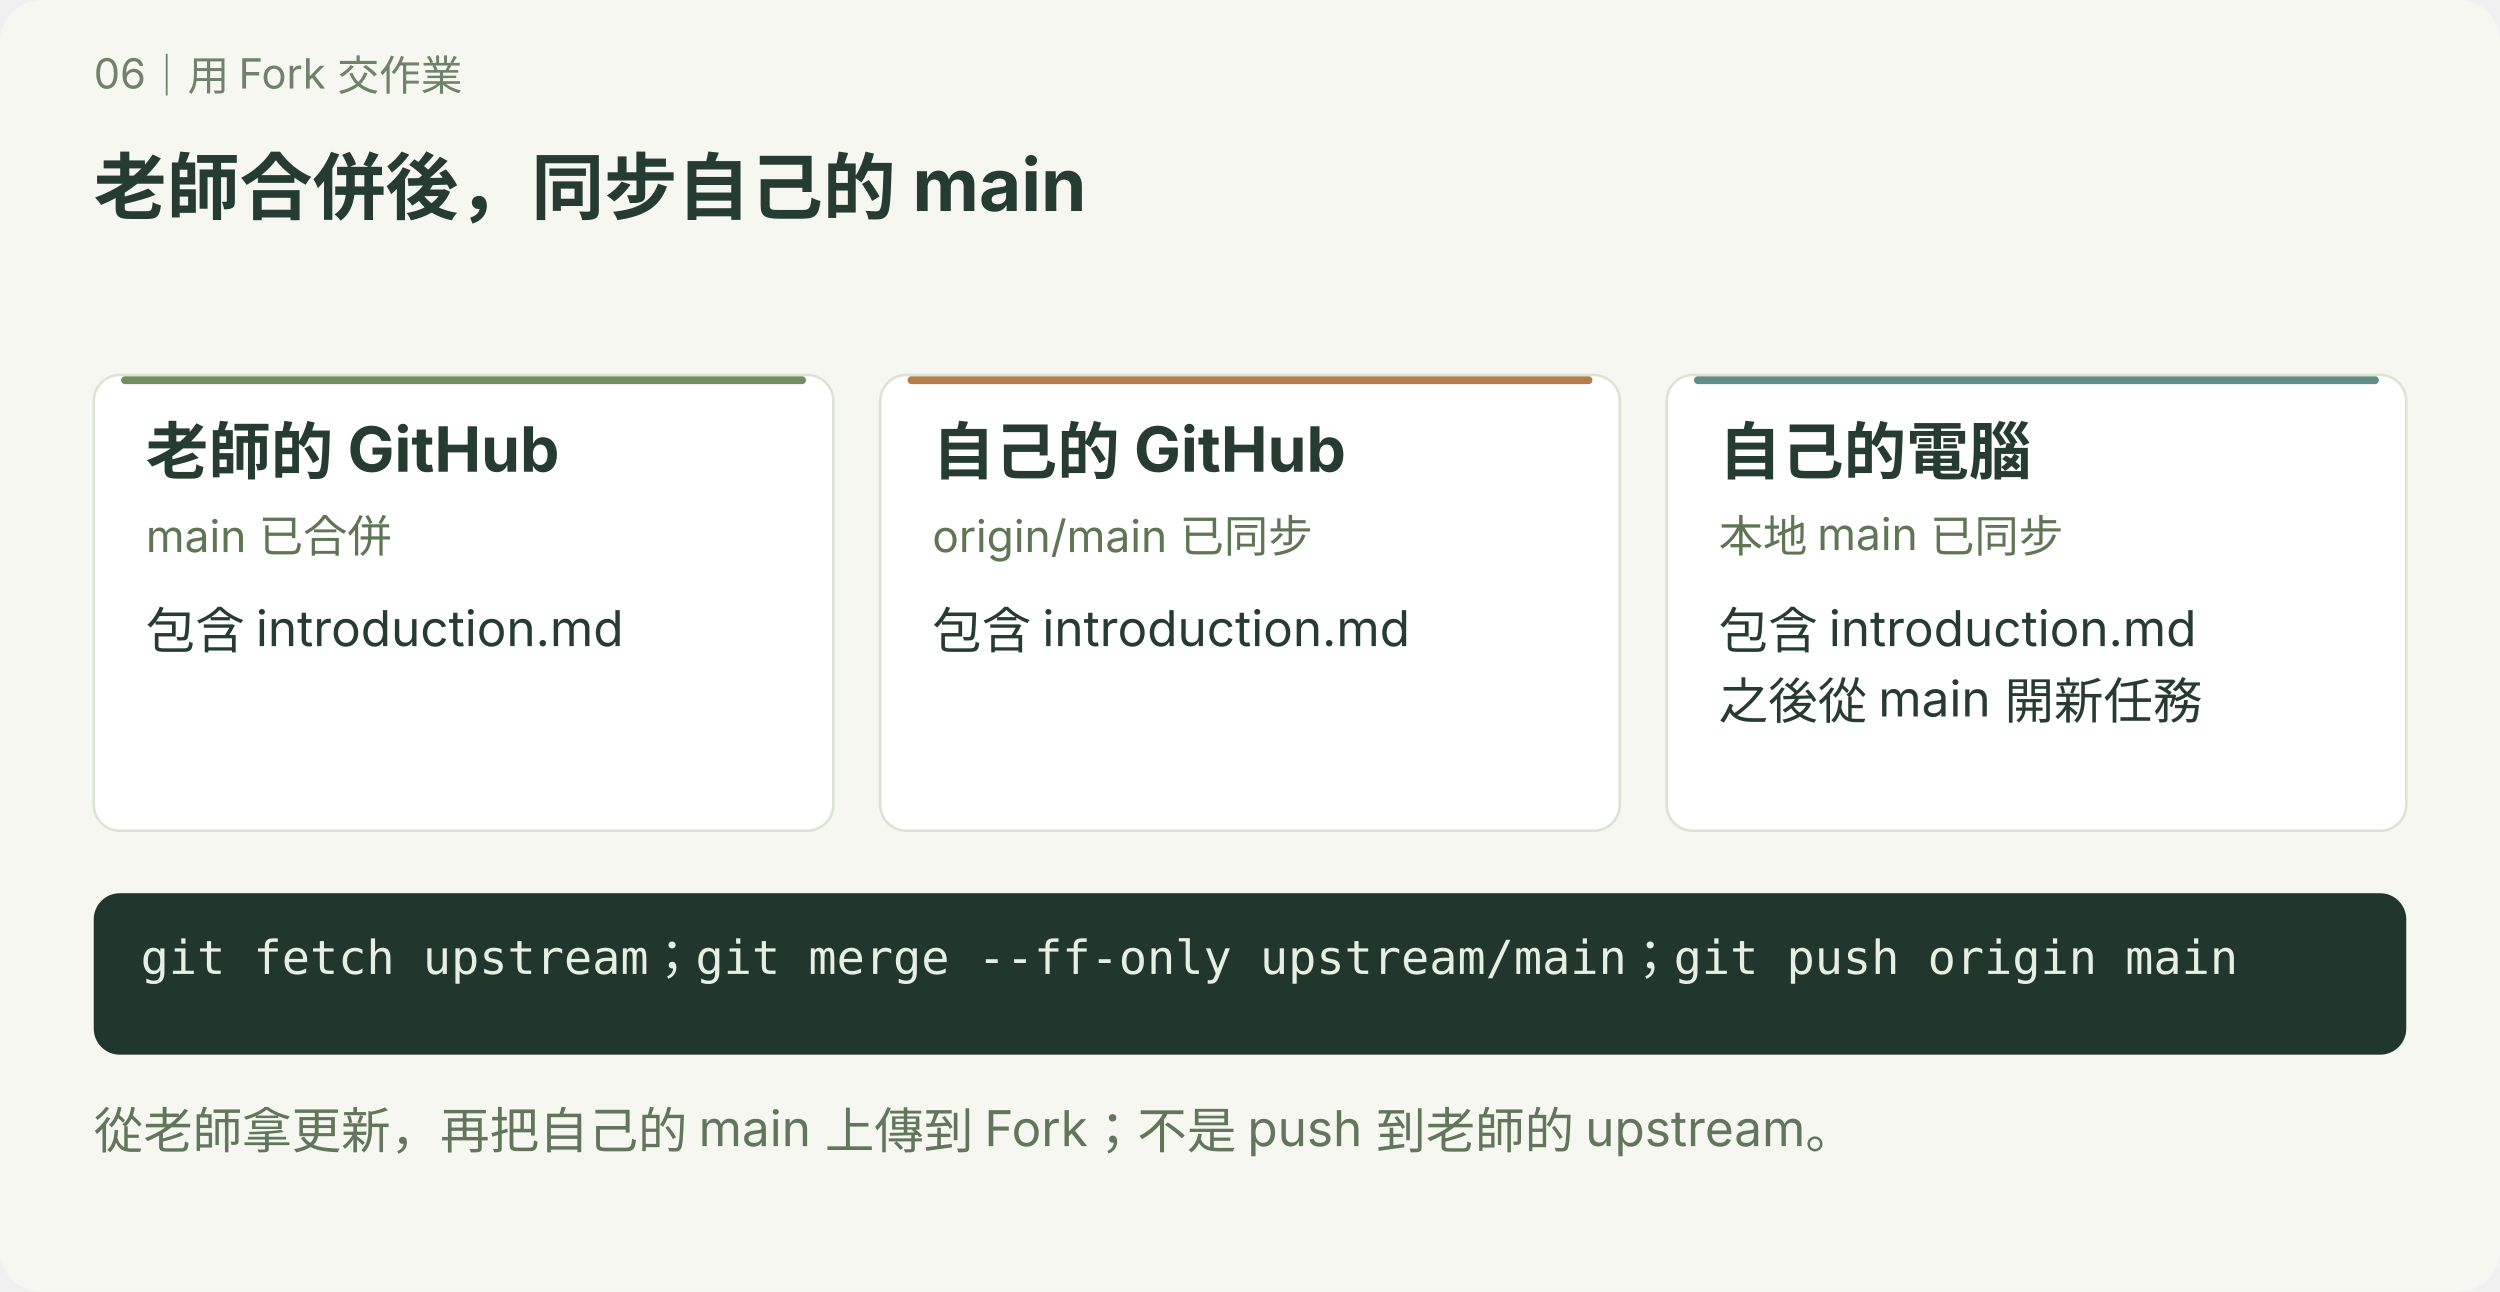
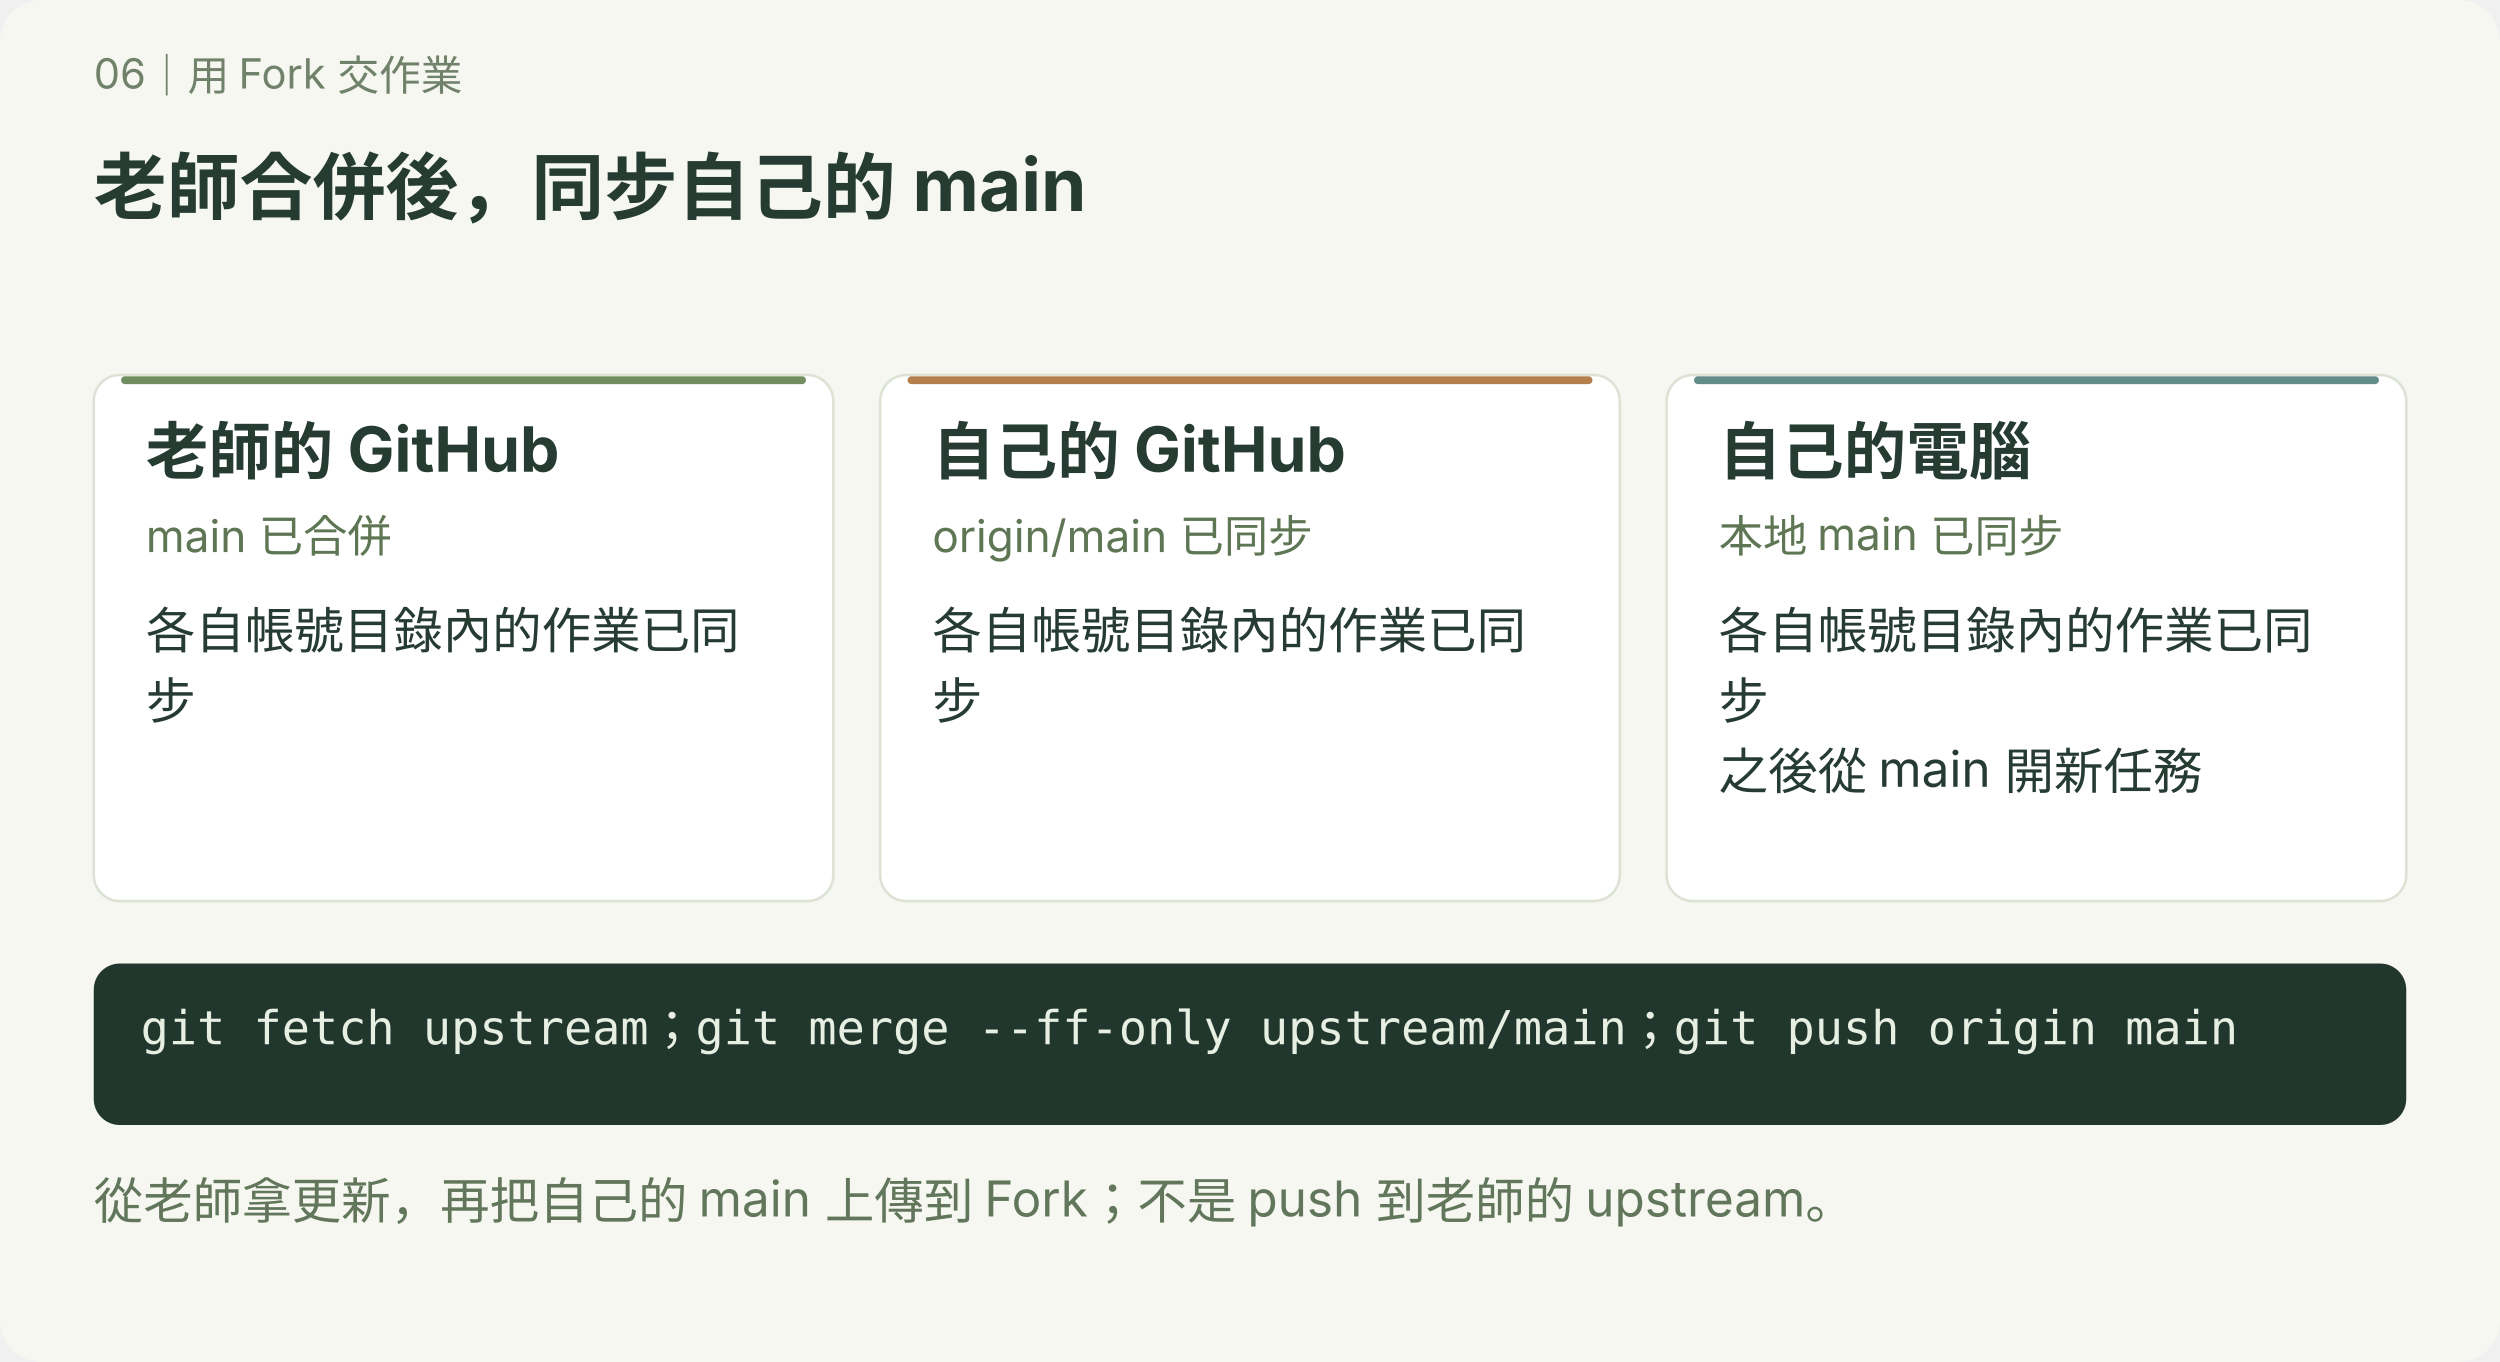
- <svg xmlns="http://www.w3.org/2000/svg" viewBox="0 0 960 496" width="960" height="496" role="img" aria-labelledby="diagram-title diagram-desc">
+ <svg xmlns="http://www.w3.org/2000/svg" viewBox="0 0 960 523" width="960" height="523" role="img" aria-labelledby="diagram-title diagram-desc">
  <style>text{font-family:system-ui,-apple-system,"Noto Sans TC","Microsoft JhengHei",sans-serif;fill:#263c32}.eyebrow{font-size:16px;fill:#71826b}.heading{font-size:28px;font-weight:650}.card-title{font-size:24px;font-weight:650}.tag{font-size:17px;fill:#5e7653}.body{font-size:19px}.command{font-size:18px;fill:#e7eee2;font-family:ui-monospace,SFMono-Regular,Consolas,monospace}.note{font-size:19px;fill:#61765a}.ref{font-size:16px;fill:#526c47}.commit{font-size:17px;font-weight:650}</style>
-   <rect width="960" height="496" rx="16" fill="#f5f7f0" />
+   <rect width="960" height="523" rx="16" fill="#f5f7f0" />
  <text x="36" y="34" class="eyebrow">
    <tspan x="36" dy="0">06｜用 Fork 交作業</tspan>
  </text>
  <text x="36" y="82" class="heading">
    <tspan x="36" dy="0">老師合併後，同步自己的 main</tspan>
  </text>
-   <rect x="36" y="144" width="284" height="175" rx="10" fill="#ffffff" stroke="#dce3d4" />
+   <rect x="36" y="144" width="284" height="202" rx="10" fill="#ffffff" stroke="#dce3d4" />
  <path d="M 48 146 H 308" stroke="#728d60" stroke-width="3" stroke-linecap="round" />
  <text x="56" y="182" class="card-title">
    <tspan x="56" dy="0">老師的 GitHub</tspan>
  </text>
  <text x="56" y="212" class="tag">
    <tspan x="56" dy="0">main 已合併</tspan>
  </text>
  <text x="56" y="249" class="body">
-     <tspan x="56" dy="0">包含 introduction.md</tspan>
+     <tspan x="56" dy="0">各自帳號目錄內的作業已同</tspan>
+     <tspan x="56" dy="27">步</tspan>
  </text>
-   <rect x="338" y="144" width="284" height="175" rx="10" fill="#ffffff" stroke="#dce3d4" />
+   <rect x="338" y="144" width="284" height="202" rx="10" fill="#ffffff" stroke="#dce3d4" />
  <path d="M 350 146 H 610" stroke="#b57e4d" stroke-width="3" stroke-linecap="round" />
  <text x="358" y="182" class="card-title">
    <tspan x="358" dy="0">自己的 GitHub</tspan>
  </text>
  <text x="358" y="212" class="tag">
    <tspan x="358" dy="0">origin/main 已同步</tspan>
  </text>
  <text x="358" y="249" class="body">
-     <tspan x="358" dy="0">包含 introduction.md</tspan>
+     <tspan x="358" dy="0">各自帳號目錄內的作業已同</tspan>
+     <tspan x="358" dy="27">步</tspan>
  </text>
-   <rect x="640" y="144" width="284" height="175" rx="10" fill="#ffffff" stroke="#dce3d4" />
+   <rect x="640" y="144" width="284" height="202" rx="10" fill="#ffffff" stroke="#dce3d4" />
  <path d="M 652 146 H 912" stroke="#628c87" stroke-width="3" stroke-linecap="round" />
  <text x="660" y="182" class="card-title">
    <tspan x="660" dy="0">自己的電腦</tspan>
  </text>
  <text x="660" y="212" class="tag">
    <tspan x="660" dy="0">本地 main 已同步</tspan>
  </text>
  <text x="660" y="249" class="body">
-     <tspan x="660" dy="0">包含 introduction.md</tspan>
+     <tspan x="660" dy="0">各自帳號目錄內的作業已同</tspan>
+     <tspan x="660" dy="27">步</tspan>
    <tspan x="660" dy="27">之後從 main 開新任務</tspan>
  </text>
-   <rect x="36" y="343" width="888" height="62" rx="10" fill="#21362d" />
-   <text x="54" y="374" class="command">
+   <rect x="36" y="370" width="888" height="62" rx="10" fill="#21362d" />
+   <text x="54" y="401" class="command">
    <tspan x="54" dy="0">git fetch upstream；git merge --ff-only upstream/main；git push origin main</tspan>
  </text>
-   <text x="36" y="441" class="note">
+   <text x="36" y="468" class="note">
    <tspan x="36" dy="0">從老師拿更新，再把自己的 main 上傳到 Fork；不是 push 到老師的 upstream。</tspan>
  </text>
</svg>
